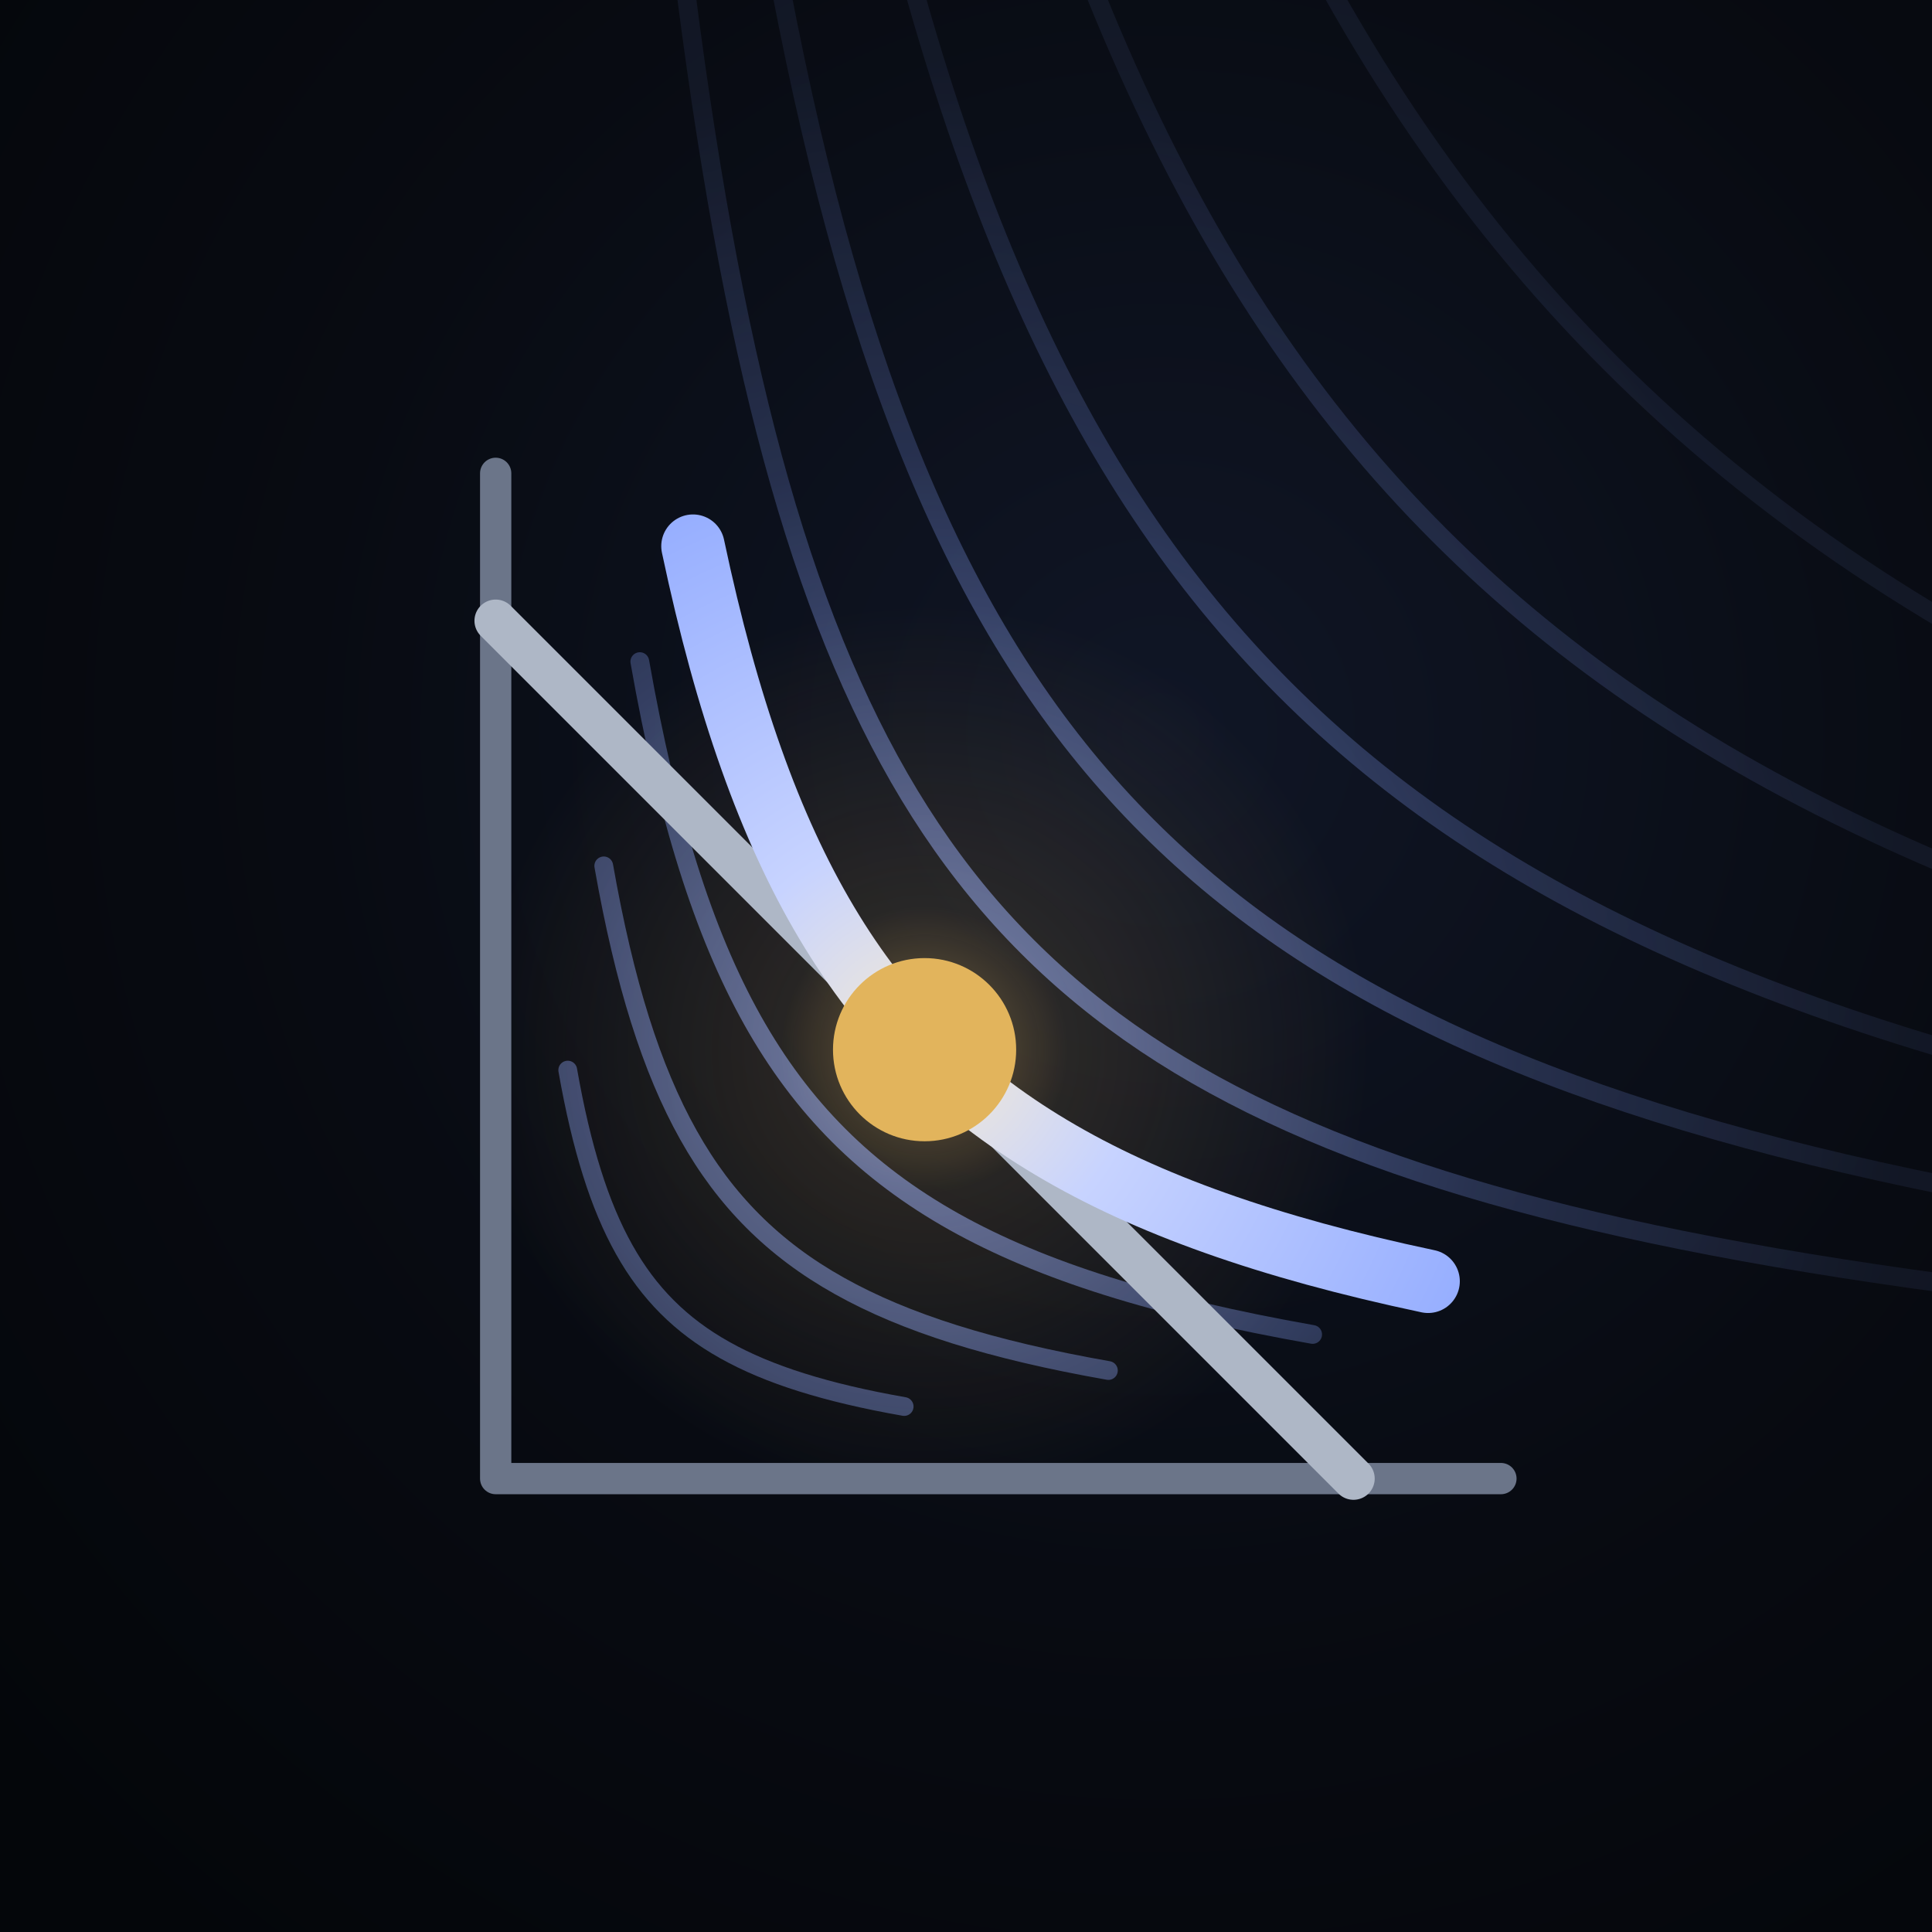
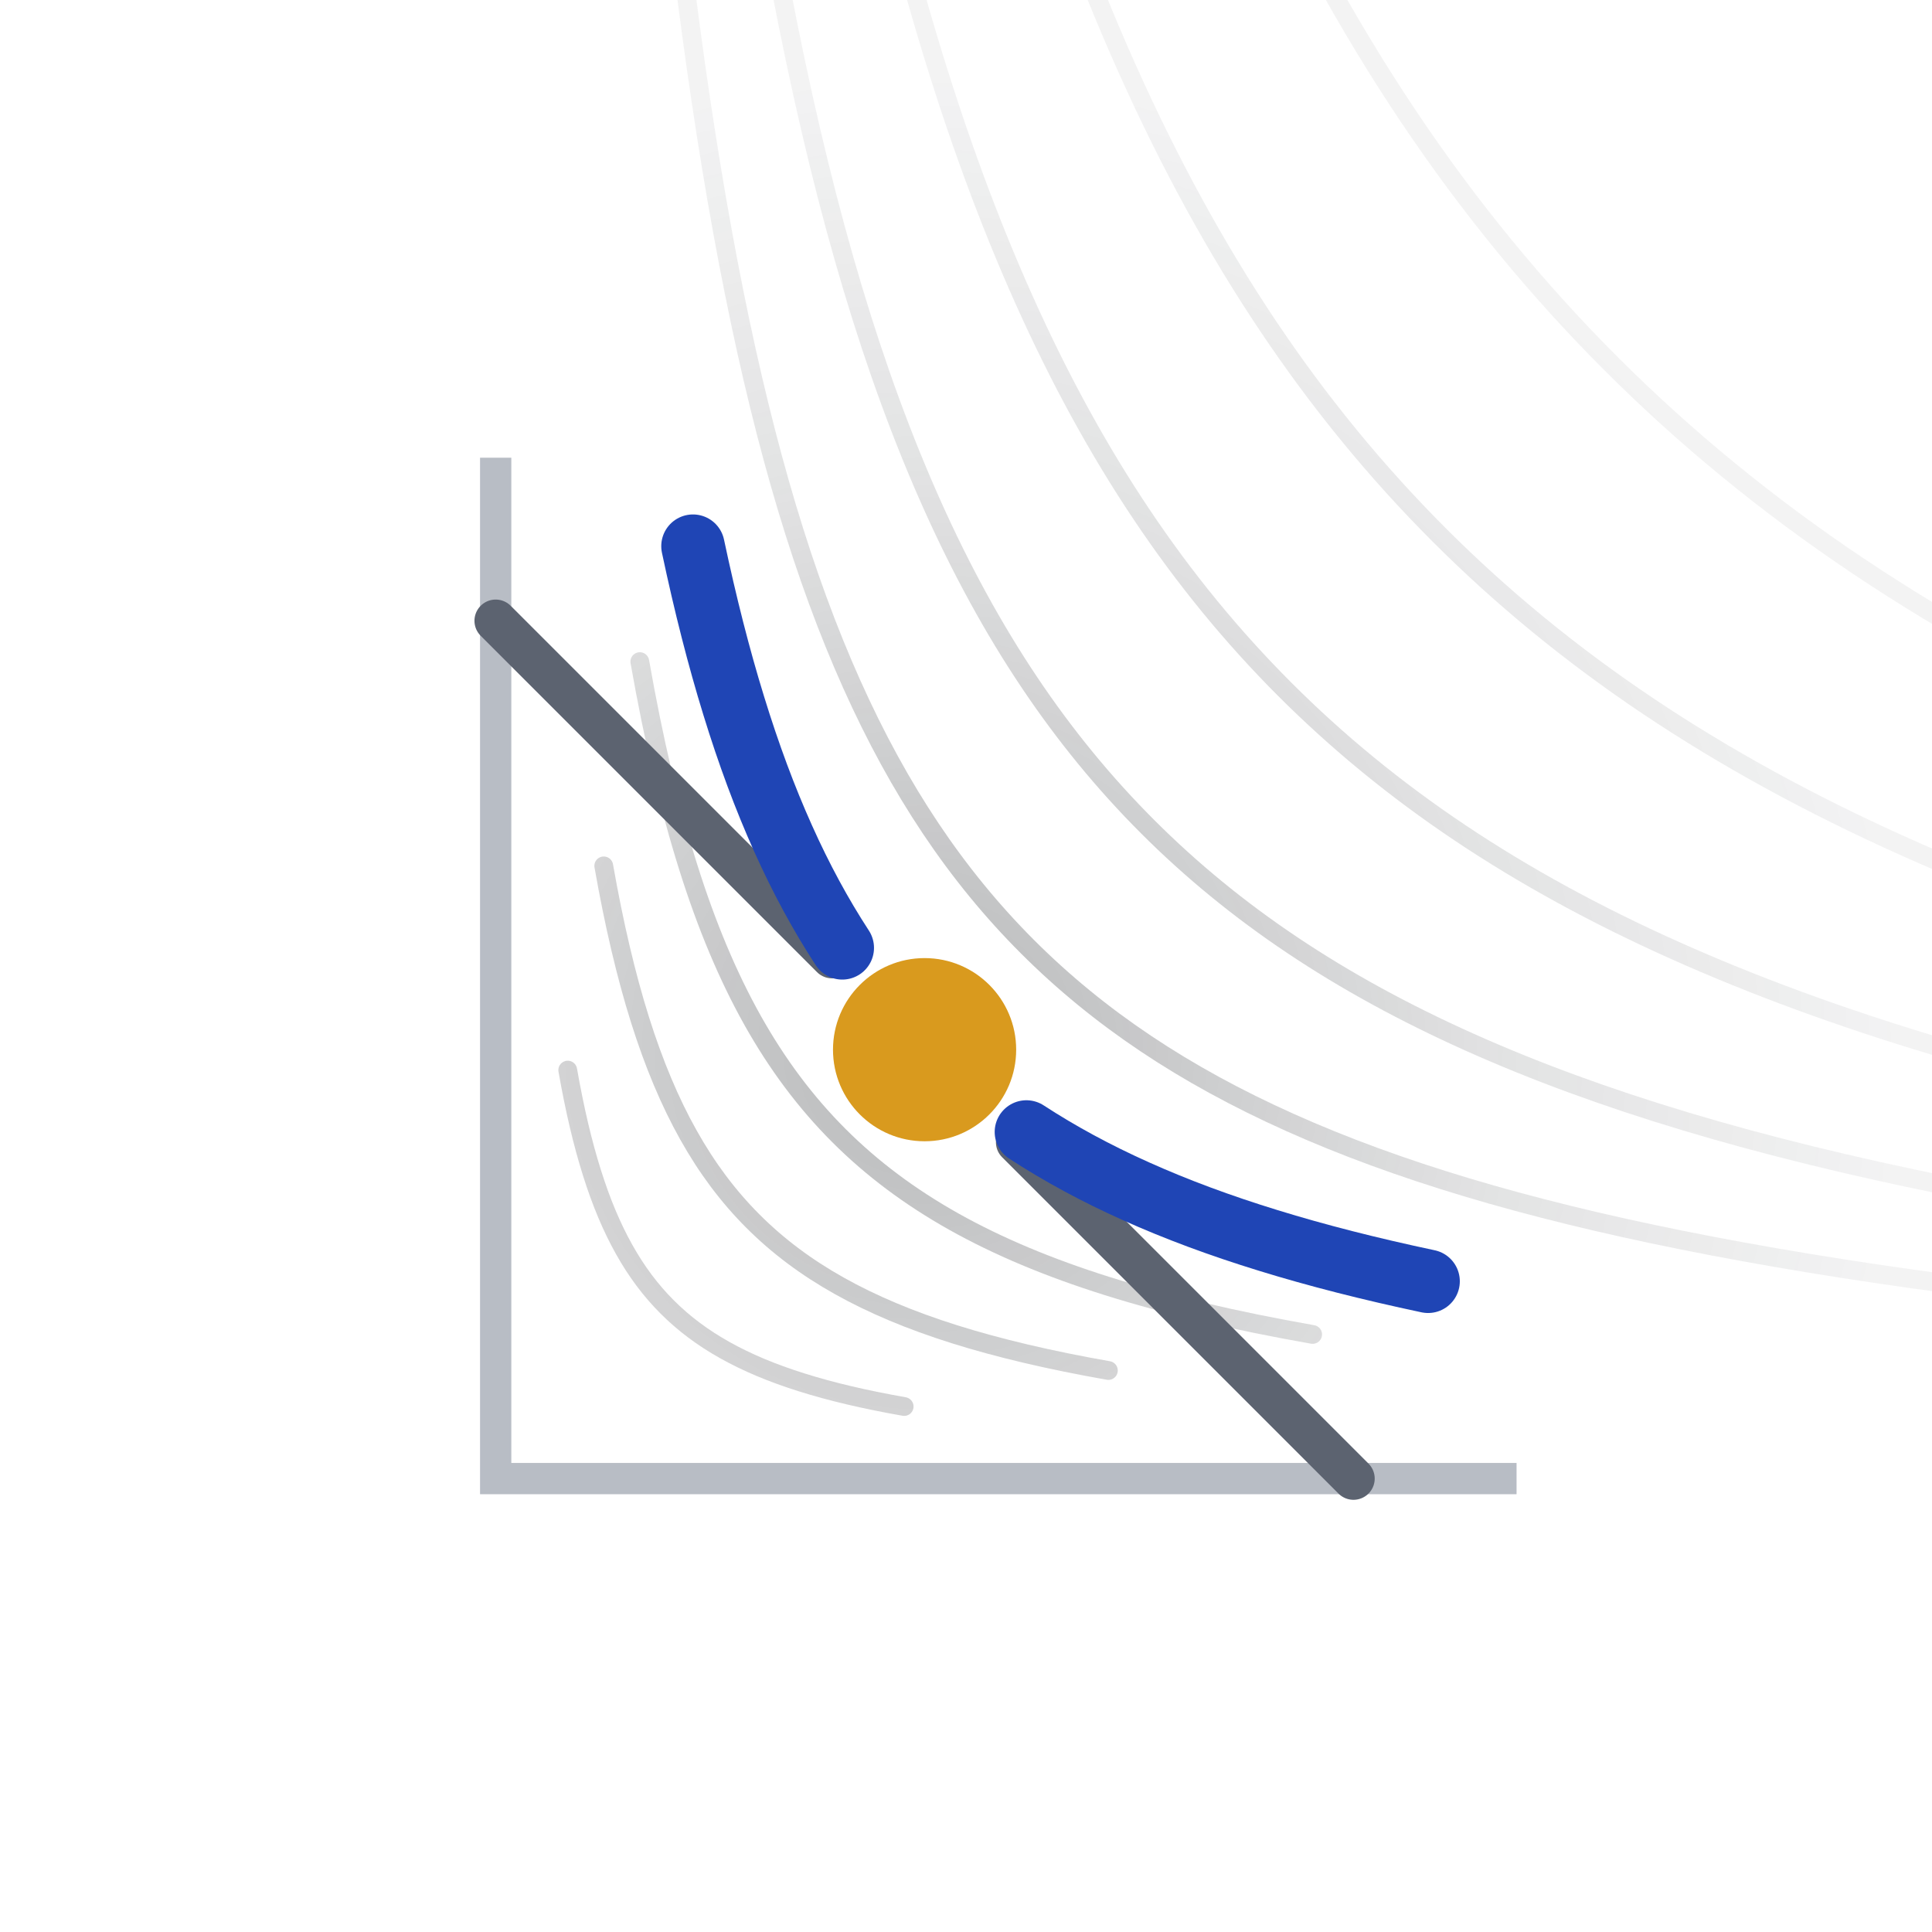
<svg xmlns="http://www.w3.org/2000/svg" viewBox="0 0 32 32" width="512" height="512" role="img" aria-label="Formal Economics">
  <defs>
-     <radialGradient id="es-bg" cx="60%" cy="38%" r="80%">
-       <stop offset="0" stop-color="#101626" />
-       <stop offset=".55" stop-color="#080B12" />
-       <stop offset="1" stop-color="#04060A" />
-     </radialGradient>
-     <radialGradient id="es-glow" cx="14.6" cy="17.4" r="10" gradientUnits="userSpaceOnUse">
-       <stop offset="0" stop-color="#E2B45C" stop-opacity=".46" />
-       <stop offset=".32" stop-color="#E2B45C" stop-opacity=".13" />
-       <stop offset="1" stop-color="#E2B45C" stop-opacity="0" />
-     </radialGradient>
-     <radialGradient id="es-lit" cx="14.6" cy="17.4" r="16" gradientUnits="userSpaceOnUse">
-       <stop offset="0" stop-color="#F6EBD2" />
-       <stop offset=".3" stop-color="#C7D3FF" />
-       <stop offset="1" stop-color="#86A2FF" />
-     </radialGradient>
    <radialGradient id="es-map" cx="14.6" cy="17.4" r="22" gradientUnits="userSpaceOnUse">
-       <stop offset="0" stop-color="#A9BBFF" stop-opacity=".6" />
-       <stop offset=".6" stop-color="#86A2FF" stop-opacity=".22" />
-       <stop offset="1" stop-color="#86A2FF" stop-opacity=".08" />
+       <stop offset="0" stop-color="#14171C" stop-opacity=".3" />
+       <stop offset=".6" stop-color="#14171C" stop-opacity=".12" />
+       <stop offset="1" stop-color="#14171C" stop-opacity=".05" />
    </radialGradient>
  </defs>
  <g>
-     <rect width="32" height="32" fill="url(#es-bg)" />
+     <rect width="32" height="32" fill="#FFFFFF" />
    <g transform="translate(4.51 4.51) scale(0.74)">
-       <circle cx="14.6" cy="17.4" r="10" fill="url(#es-glow)" />
      <path d="M6.613 17.857C6.768 18.738 6.946 19.493 7.154 20.153C7.361 20.813 7.599 21.378 7.876 21.872C8.153 22.367 8.47 22.79 8.84 23.16C9.21 23.53 9.633 23.847 10.128 24.124C10.622 24.401 11.187 24.639 11.847 24.846C12.507 25.054 13.262 25.232 14.143 25.387" fill="none" stroke="url(#es-map)" stroke-width="0.42" stroke-linecap="round" />
      <path d="M7.419 13.286C7.652 14.608 7.919 15.74 8.23 16.73C8.542 17.72 8.898 18.567 9.314 19.309C9.729 20.05 10.205 20.685 10.76 21.24C11.315 21.795 11.95 22.271 12.691 22.686C13.433 23.102 14.28 23.458 15.27 23.77C16.26 24.081 17.392 24.348 18.714 24.581" fill="none" stroke="url(#es-map)" stroke-width="0.42" stroke-linecap="round" />
      <path d="M8.226 8.714C8.537 10.477 8.892 11.986 9.307 13.306C9.722 14.626 10.197 15.756 10.751 16.745C11.306 17.733 11.94 18.58 12.68 19.32C13.42 20.06 14.267 20.694 15.255 21.249C16.244 21.803 17.374 22.278 18.694 22.693C20.014 23.108 21.523 23.463 23.286 23.774" fill="none" stroke="url(#es-map)" stroke-width="0.42" stroke-linecap="round" />
      <path d="M8.571 -12.68C9.049 -7.372 9.621 -3.117 10.335 0.437C11.048 3.99 11.903 6.839 12.969 9.218C14.035 11.597 15.312 13.504 16.904 15.096C18.496 16.688 20.403 17.965 22.782 19.031C25.161 20.097 28.01 20.952 31.563 21.665C35.117 22.379 39.372 22.951 44.68 23.429" fill="none" stroke="url(#es-map)" stroke-width="0.42" stroke-linecap="round" />
      <path d="M9.378 -21.64C9.963 -15.133 10.664 -9.917 11.539 -5.561C12.414 -1.205 13.462 2.286 14.768 5.202C16.075 8.118 17.64 10.456 19.592 12.408C21.544 14.36 23.882 15.925 26.798 17.232C29.714 18.538 33.205 19.586 37.561 20.461C41.917 21.336 47.133 22.037 53.64 22.622" fill="none" stroke="url(#es-map)" stroke-width="0.42" stroke-linecap="round" />
      <path d="M10.299 -31.88C11.008 -24.003 11.857 -17.689 12.916 -12.416C13.975 -7.143 15.243 -2.916 16.825 0.613C18.407 4.143 20.301 6.973 22.664 9.336C25.027 11.699 27.857 13.593 31.387 15.175C34.916 16.757 39.143 18.025 44.416 19.084C49.689 20.143 56.003 20.992 63.88 21.701" fill="none" stroke="url(#es-map)" stroke-width="0.42" stroke-linecap="round" />
      <path d="M11.336 -43.4C12.184 -33.982 13.199 -26.433 14.465 -20.128C15.731 -13.824 17.247 -8.77 19.138 -4.549C21.03 -0.329 23.295 3.055 26.12 5.88C28.945 8.705 32.329 10.97 36.549 12.862C40.77 14.753 45.824 16.269 52.128 17.535C58.433 18.801 65.982 19.816 75.4 20.664" fill="none" stroke="url(#es-map)" stroke-width="0.42" stroke-linecap="round" />
      <path d="M12.488 -56.2C13.49 -45.07 14.689 -36.148 16.186 -28.697C17.682 -21.246 19.474 -15.273 21.709 -10.285C23.944 -5.297 26.621 -1.299 29.96 2.04C33.299 5.379 37.297 8.056 42.285 10.291C47.273 12.526 53.246 14.318 60.697 15.814C68.148 17.311 77.07 18.51 88.2 19.512" fill="none" stroke="url(#es-map)" stroke-width="0.42" stroke-linecap="round" />
      <g fill="none" stroke-linecap="round" stroke-linejoin="round">
-         <path d="M5 4.5V27H27.5" stroke="#6B7589" stroke-width="0.7" />
-         <path d="M5 7.8L24.2 27" stroke="#AEB7C6" stroke-width="0.95" />
-         <path d="M9.416 6.13C9.797 7.931 10.227 9.5 10.721 10.89C11.214 12.28 11.771 13.491 12.411 14.564C13.05 15.637 13.772 16.572 14.6 17.4C15.428 18.228 16.363 18.95 17.436 19.589C18.509 20.229 19.72 20.786 21.11 21.279C22.5 21.773 24.069 22.203 25.87 22.584" stroke="url(#es-lit)" stroke-width="1.42" />
+         <path d="M5 4.5V27H27.5" stroke="#B8BDC5" stroke-width="0.7" stroke-linecap="square" stroke-linejoin="miter" />
+         <path d="M5 7.8L12.528 15.328M16.672 19.472L24.2 27" stroke="#5C6370" stroke-width="0.95" />
+         <path d="M9.416 6.13C9.693 7.437 9.995 8.622 10.329 9.704C10.662 10.787 11.027 11.769 11.43 12.666C11.832 13.564 12.273 14.377 12.758 15.121M16.879 19.242C17.623 19.727 18.436 20.168 19.334 20.57C20.231 20.973 21.213 21.338 22.296 21.671C23.378 22.005 24.563 22.307 25.87 22.584" stroke="#1F45B5" stroke-width="1.42" />
      </g>
-       <circle cx="14.6" cy="17.4" r="2.05" fill="#E2B45C" />
+       <circle cx="14.6" cy="17.4" r="2.05" fill="#D99A1E" />
    </g>
  </g>
</svg>
